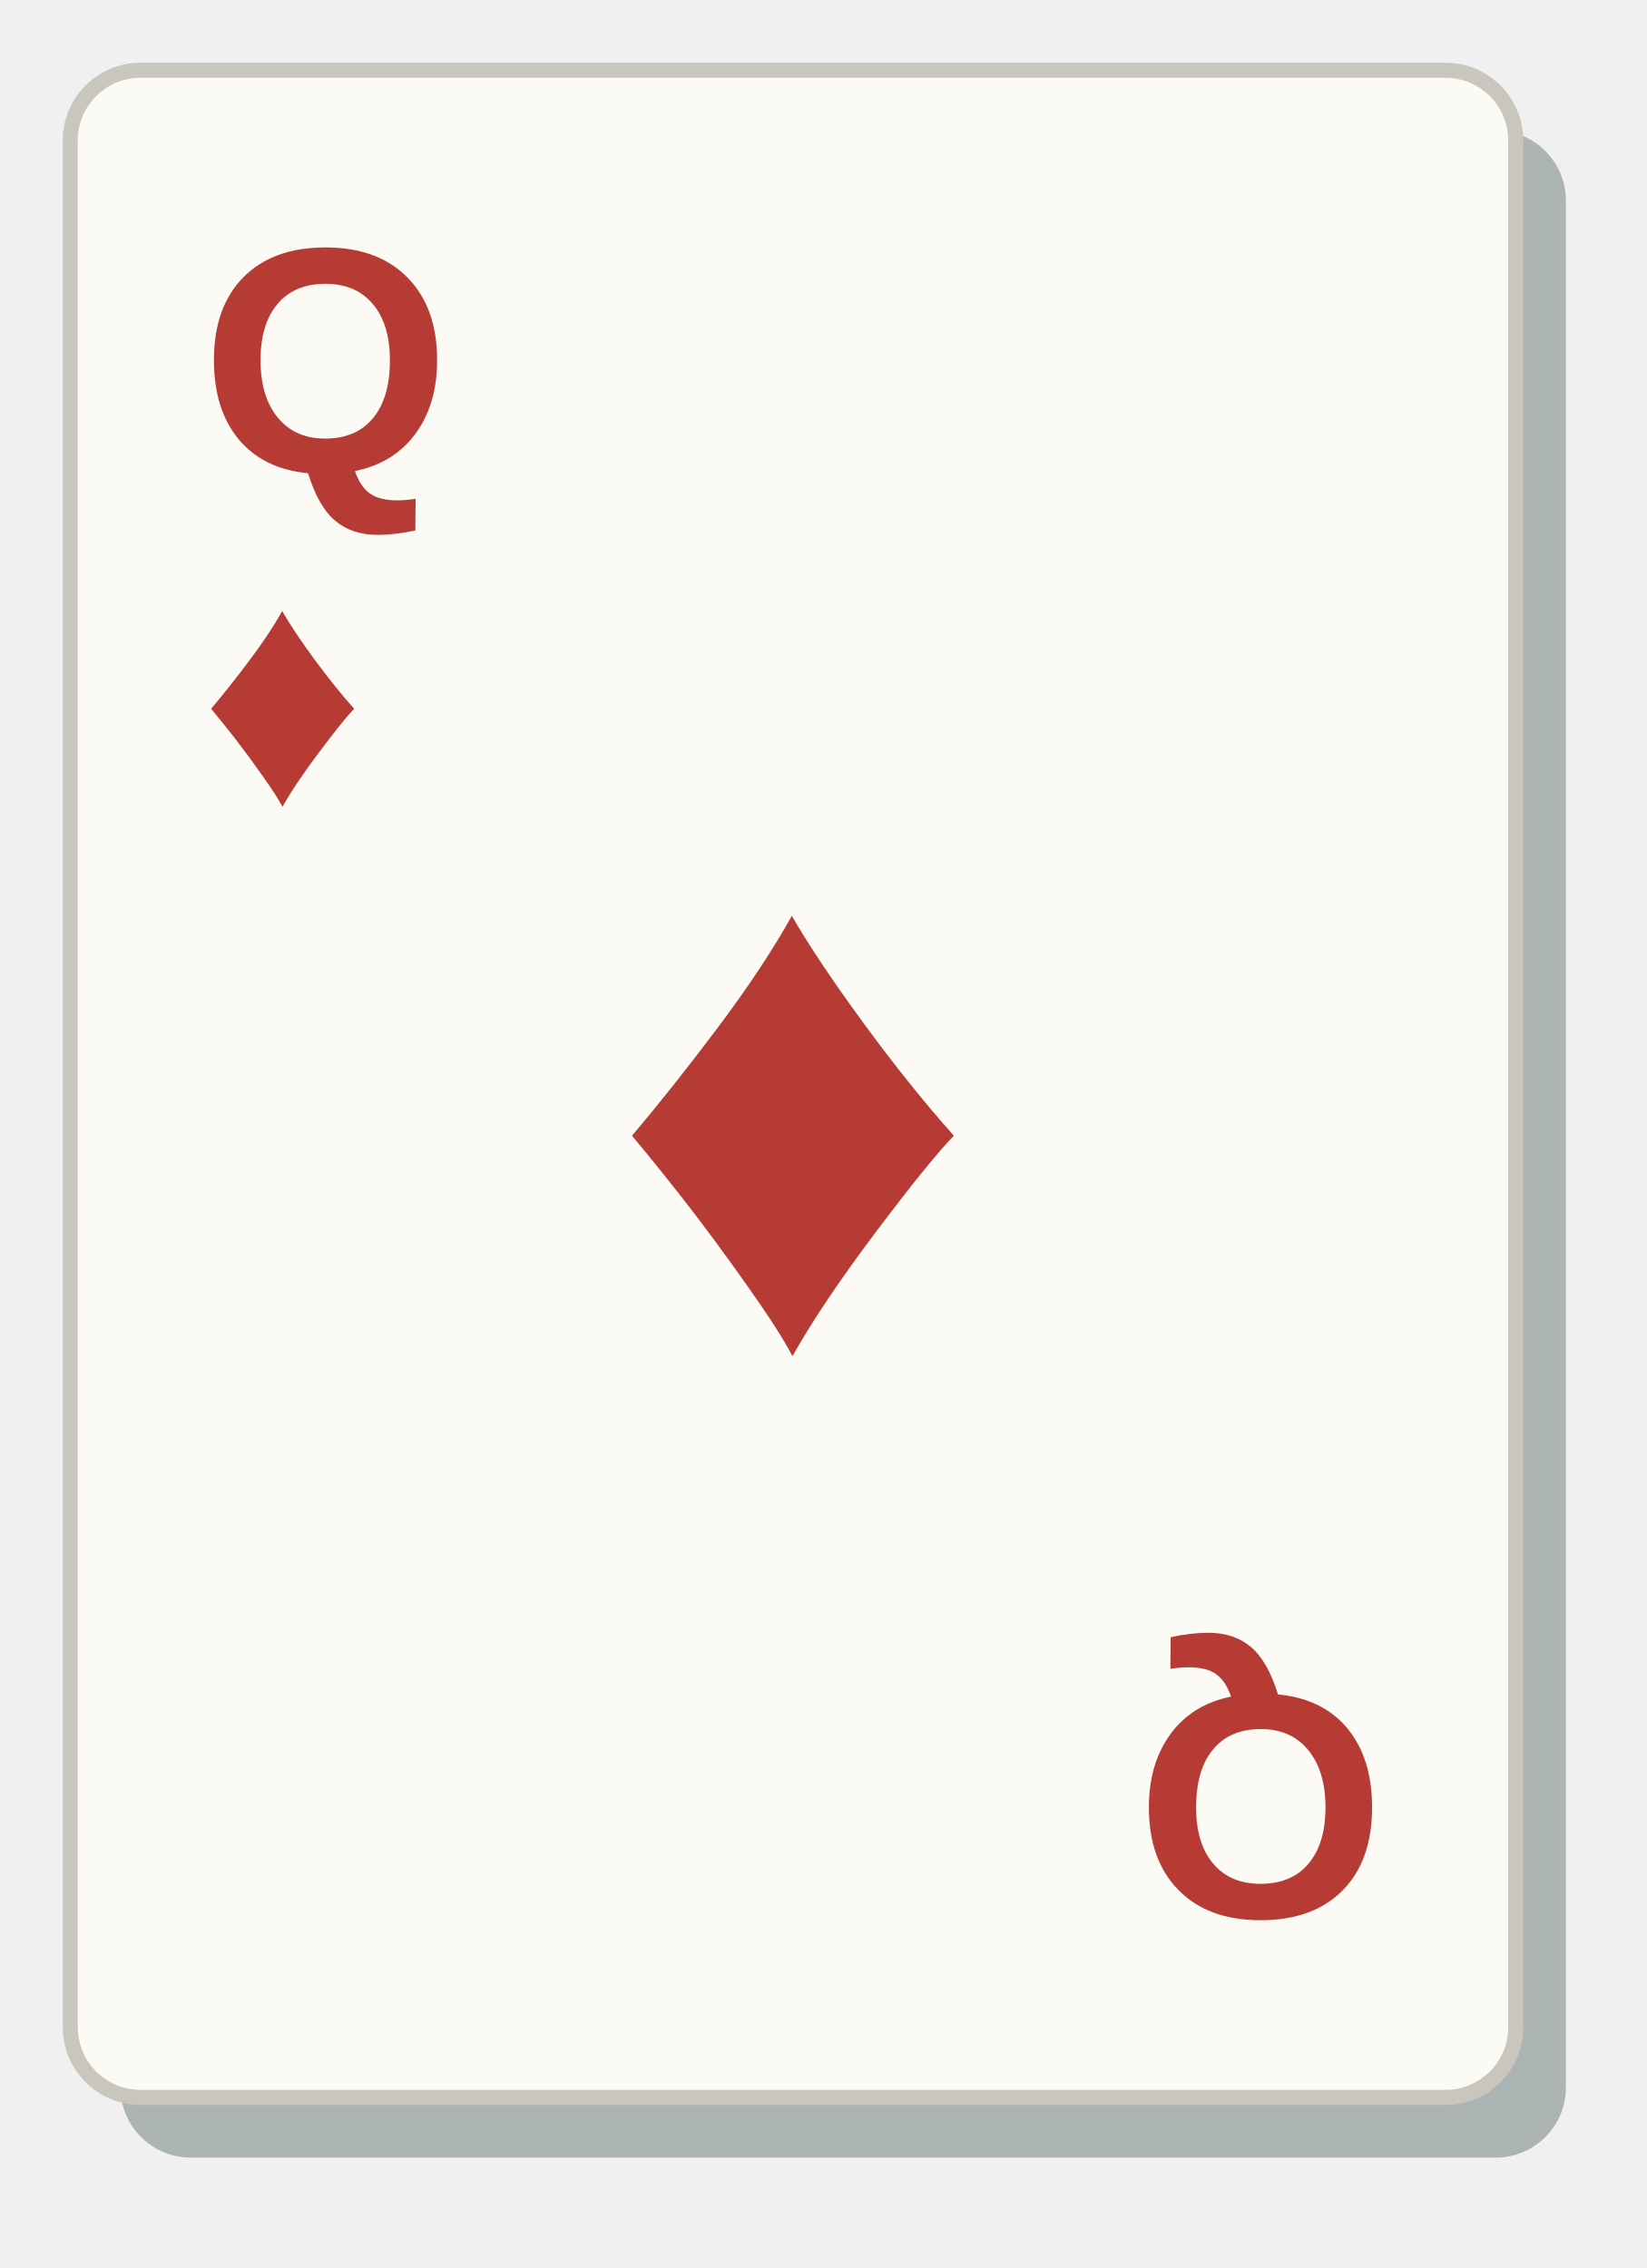
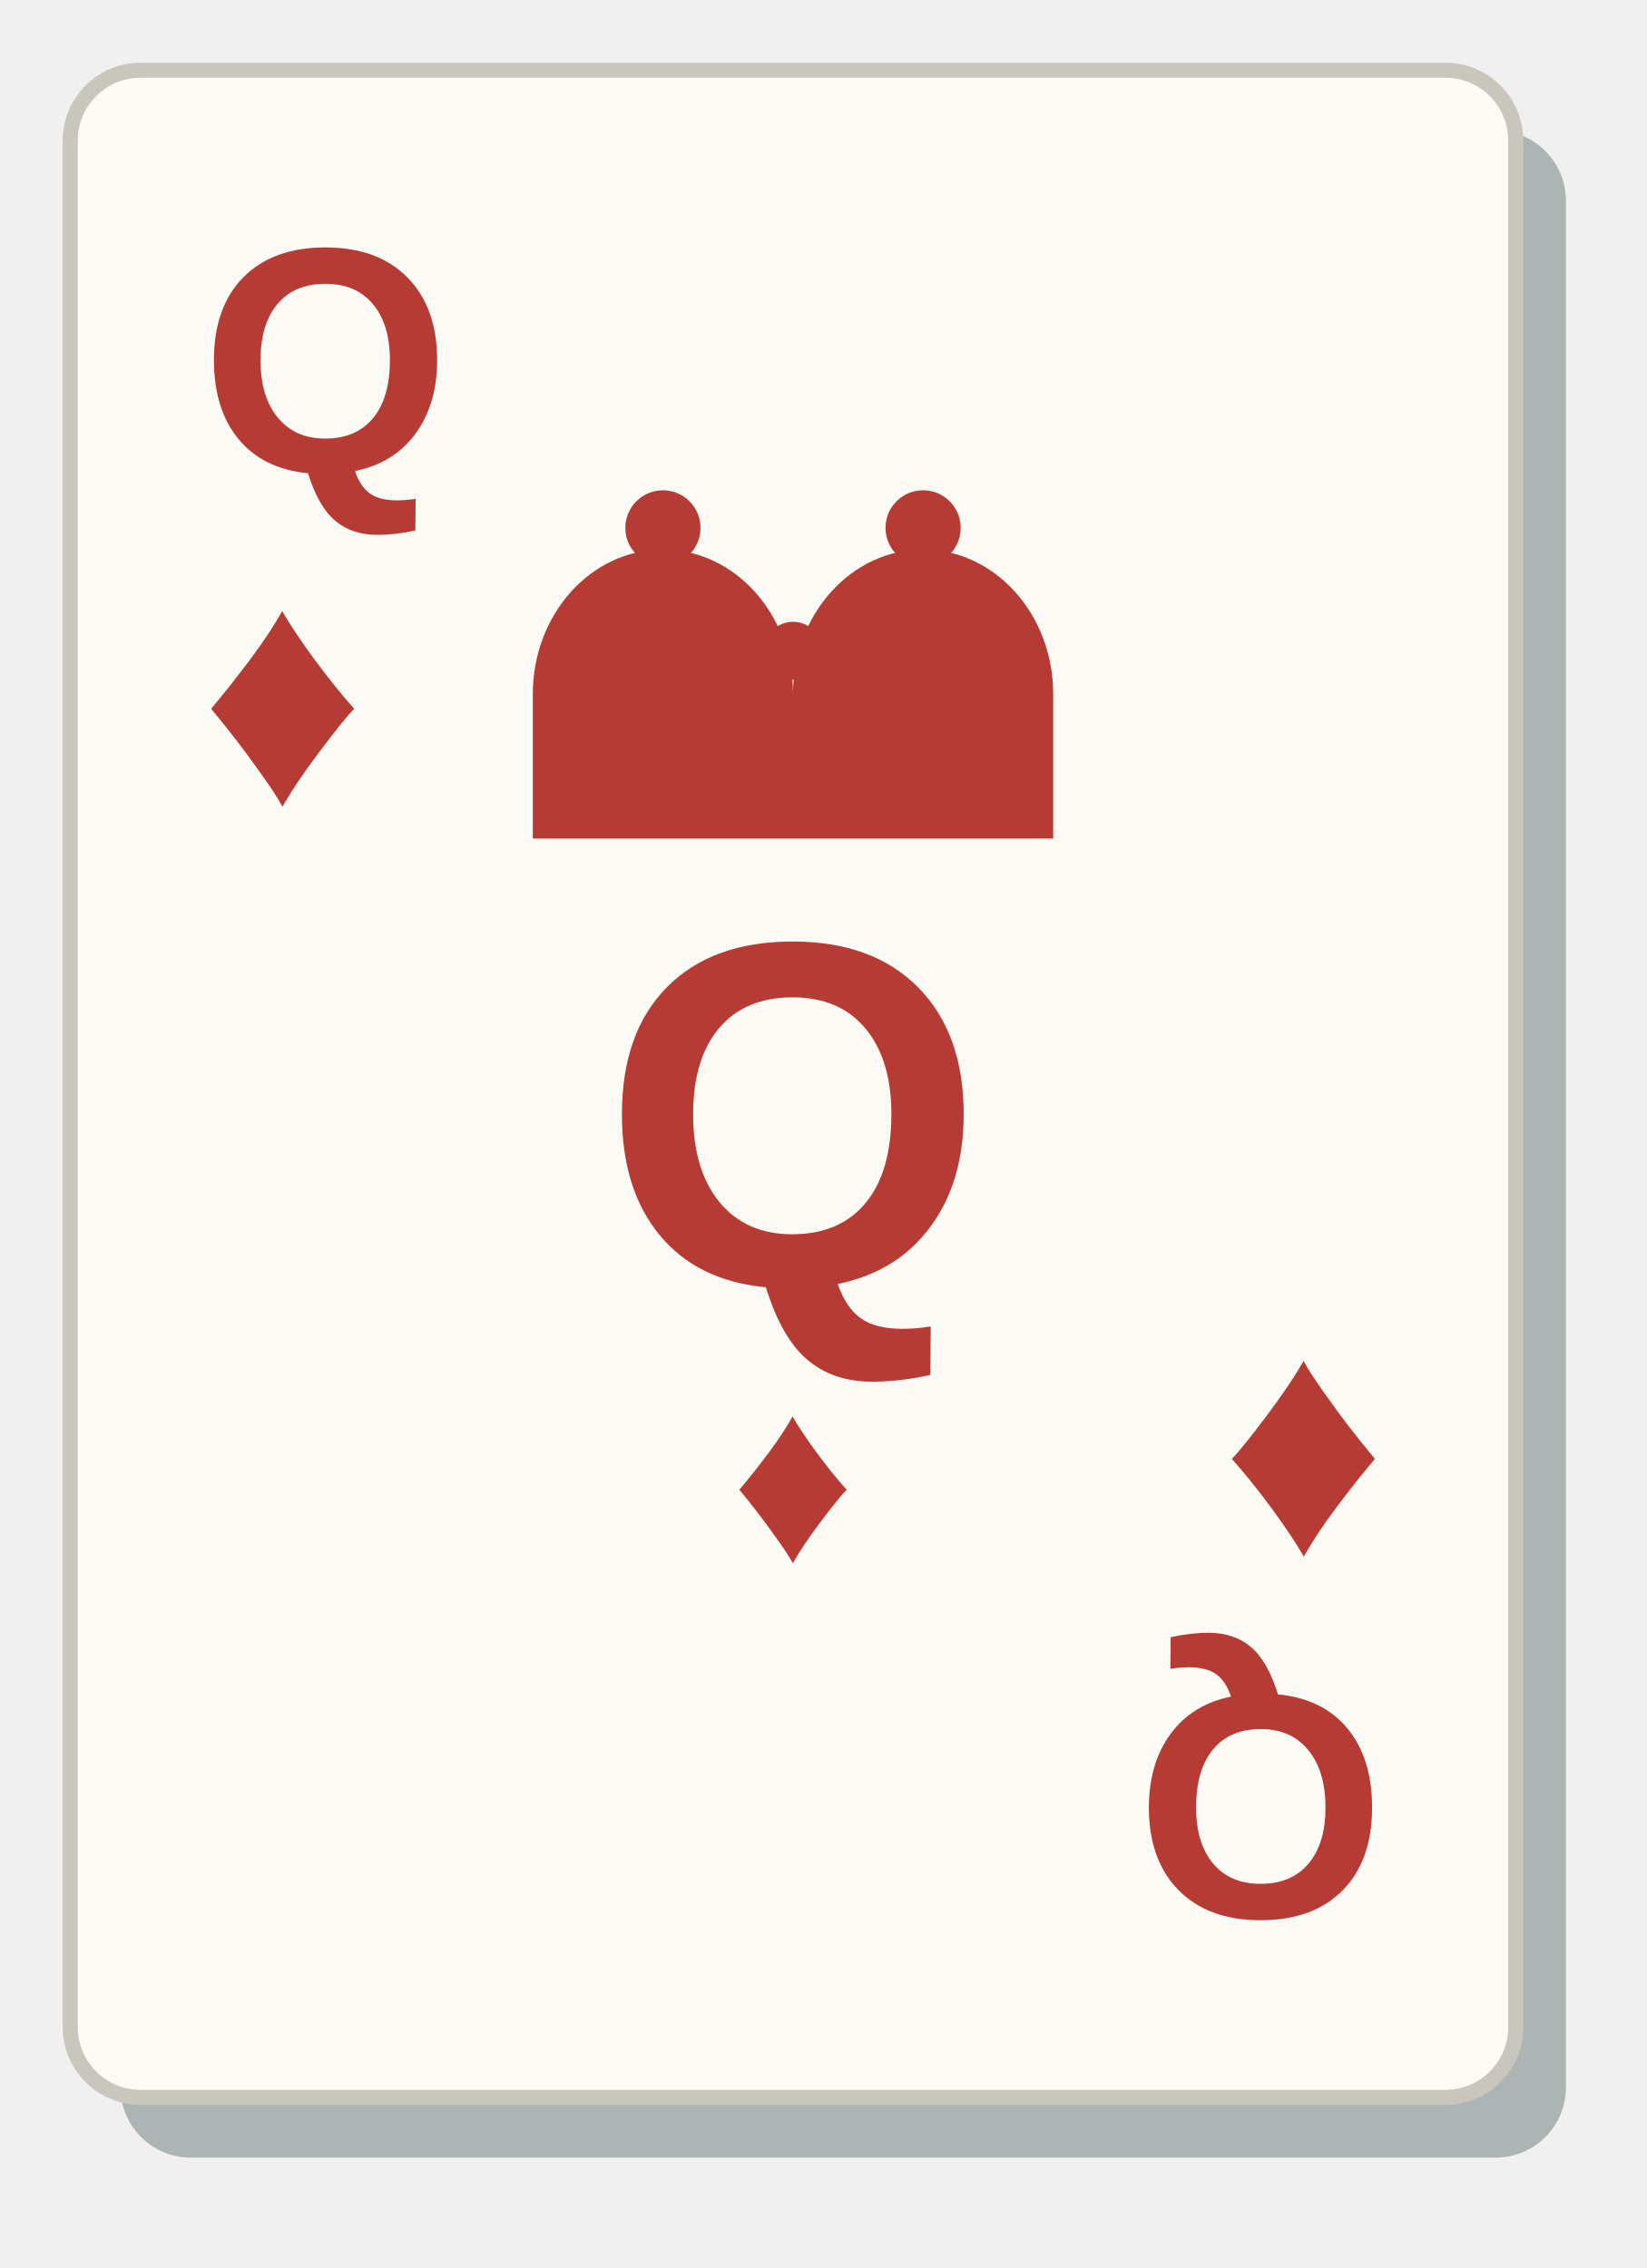
<svg xmlns="http://www.w3.org/2000/svg" width="164" height="226" viewBox="0 0 164 226" role="img">
  <defs>
    <pattern id="back" width="12" height="12" patternUnits="userSpaceOnUse">
      <path d="M0 6L6 0L12 6L6 12Z" fill="none" stroke="#8fa1c5" stroke-width="1" />
    </pattern>
    <pattern id="felt" width="10" height="10" patternUnits="userSpaceOnUse">
      <path d="M1 2h1M6 7h1" stroke="#ffffff" stroke-opacity=".035" />
    </pattern>
  </defs>
  <rect x="0.00" y="0.00" width="1920.00" height="1080.00" rx="0" fill="none" />
  <g opacity="1">
    <rect x="12.00" y="13.00" width="144.00" height="202.00" rx="7" fill="#001e18" opacity="0.28" />
    <rect x="7.00" y="7.00" width="144.00" height="202.00" rx="7" fill="#fbfaf4" stroke="#c9c7bd" stroke-width="1.5" />
    <text x="20.00" y="47.00" font-family="Liberation Sans" font-size="32" font-weight="700" fill="#b53b34" text-anchor="start" opacity="1" xml:space="preserve">Q</text>
    <text x="20.00" y="80.00" font-family="Liberation Sans" font-size="32" font-weight="400" fill="#b53b34" text-anchor="start" opacity="1" xml:space="preserve">♦</text>
-     <text x="79.00" y="134.26" font-family="Liberation Sans" font-size="72" font-weight="400" fill="#b53b34" text-anchor="middle" opacity="1" xml:space="preserve">♦</text>
    <g transform="rotate(180 79.0 108.0)">
      <text x="20.00" y="47.00" font-family="Liberation Sans" font-size="32" font-weight="700" fill="#b53b34" text-anchor="start" opacity="1" xml:space="preserve">Q</text>
+       <text x="20.00" y="80.00" font-family="Liberation Sans" font-size="32" font-weight="400" fill="#b53b34" text-anchor="start" opacity="1" xml:space="preserve">♦</text>
    </g>
+     <g transform="translate(79.00 69.16) scale(1.440)" fill="#b53b34">
+       <path d="M-18 10V0A9 10 0 0 1 0 0A9 10 0 0 1 18 0V10Z" />
+       <circle cx="-9" cy="-11.5" r="2.6" />
+       <circle cx="9" cy="-11.5" r="2.6" />
+       <circle cx="0" cy="-3" r="2" />
+     </g>
+     <text x="79.00" y="128.04" font-family="Liberation Sans" font-size="49" font-weight="700" fill="#b53b34" text-anchor="middle" opacity="1" xml:space="preserve">Q</text>
+     <text x="79.00" y="155.48" font-family="Liberation Sans" font-size="24" font-weight="400" fill="#b53b34" text-anchor="middle" opacity="1" xml:space="preserve">♦</text>
  </g>
</svg>
